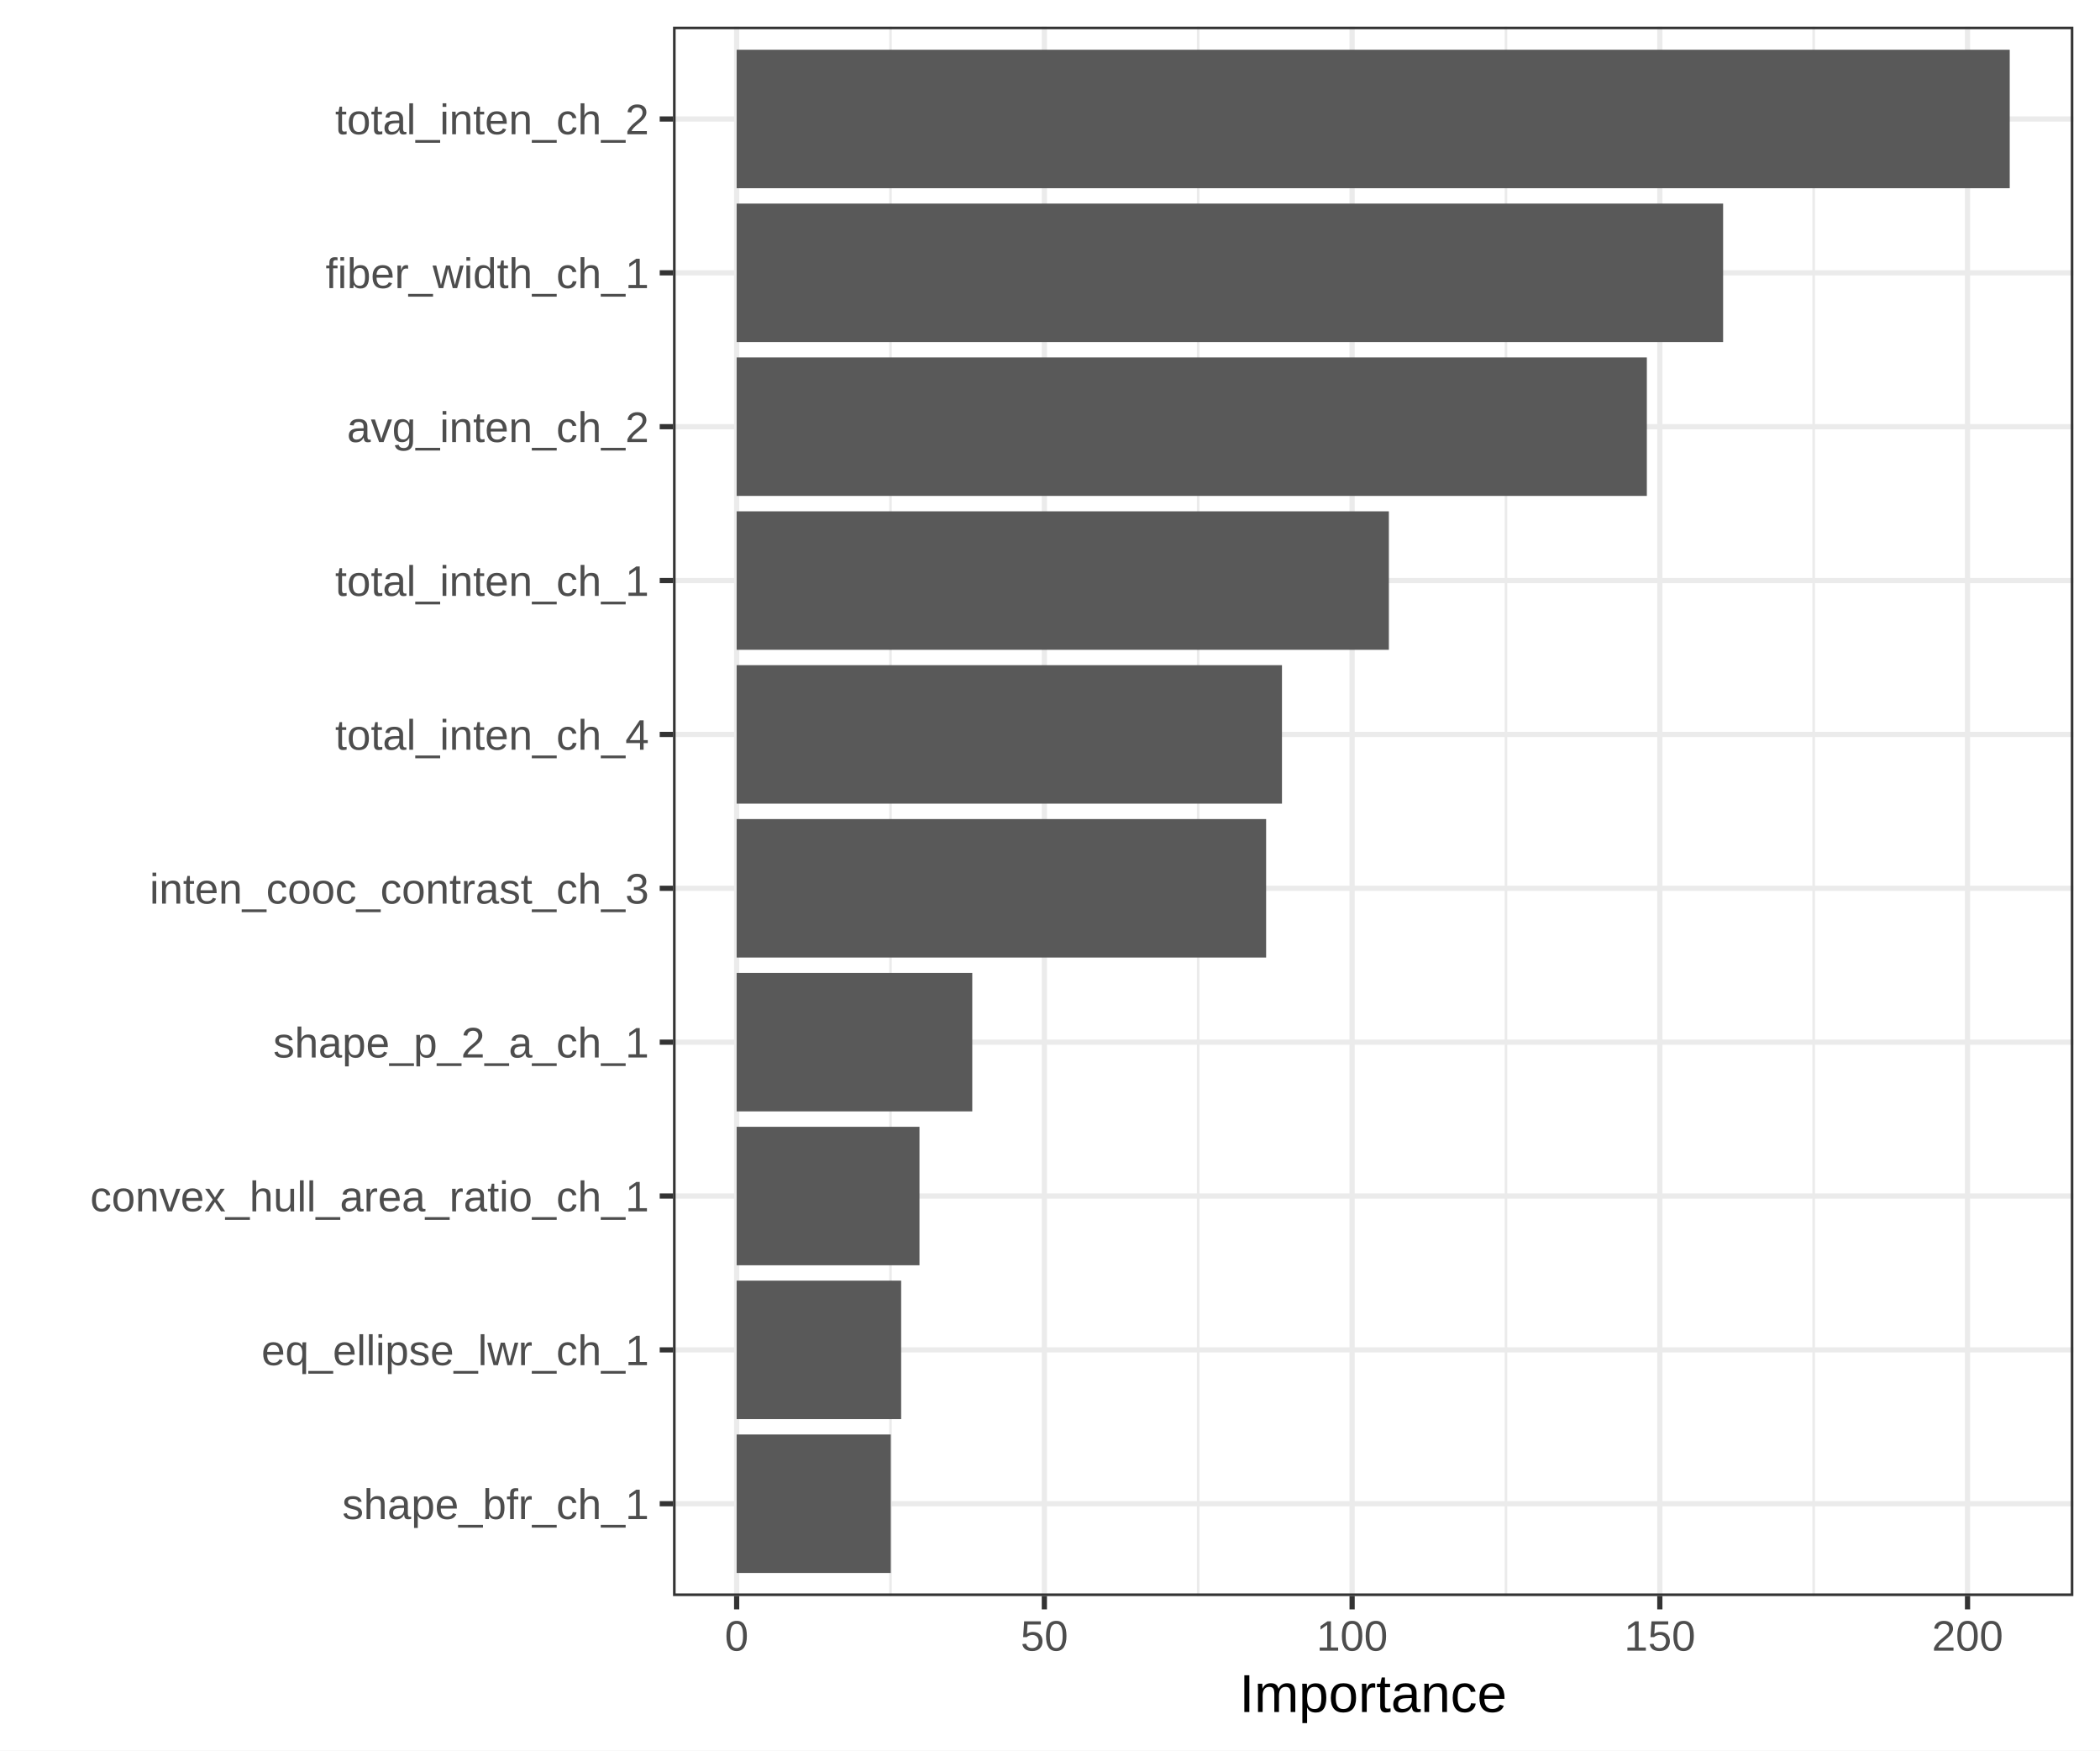
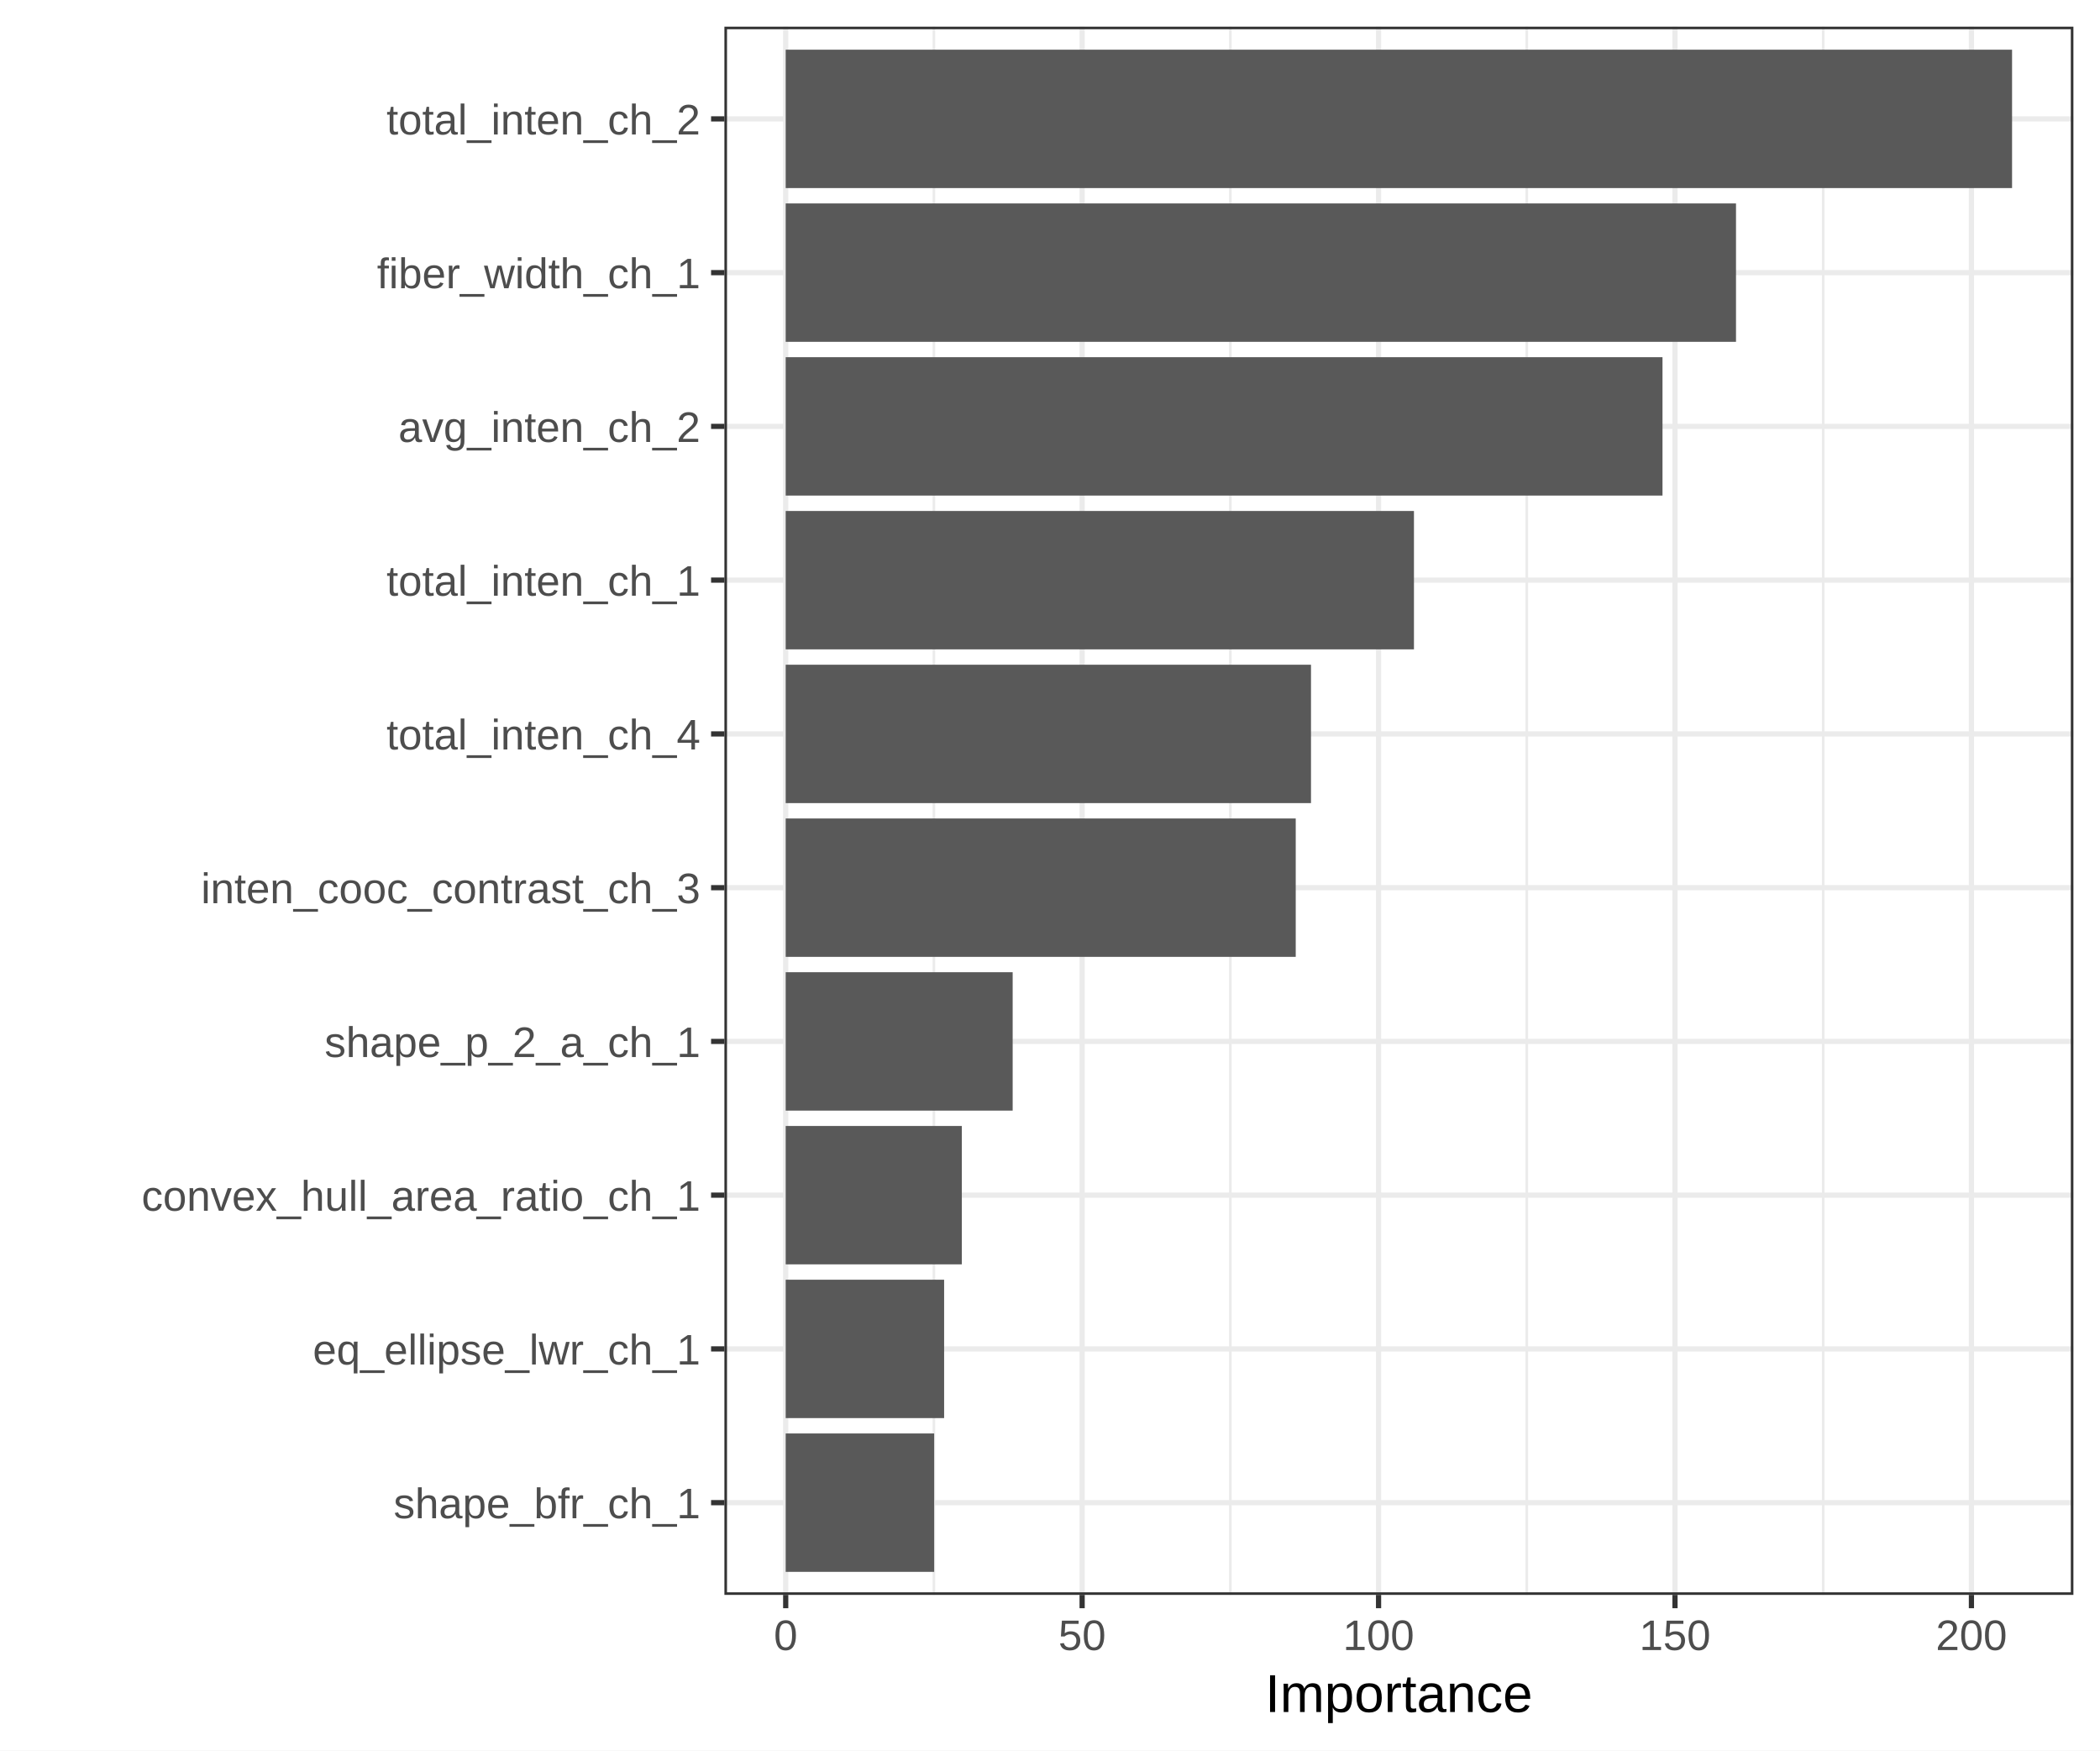
<svg xmlns="http://www.w3.org/2000/svg" class="svglite" width="432.00pt" height="360.00pt" viewBox="0 0 432.00 360.00">
  <defs>
    <style type="text/css">
    .svglite line, .svglite polyline, .svglite polygon, .svglite path, .svglite rect, .svglite circle {
      fill: none;
      stroke: #000000;
      stroke-linecap: round;
      stroke-linejoin: round;
      stroke-miterlimit: 10.00;
    }
  </style>
  </defs>
  <rect width="100%" height="100%" style="stroke: none; fill: none;" />
  <defs>
    <clipPath id="cpMC4wMHw0MzIuMDB8MC4wMHwzNjAuMDA=">
      <rect x="0.00" y="0.00" width="432.00" height="360.00" />
    </clipPath>
  </defs>
  <g clip-path="url(#cpMC4wMHw0MzIuMDB8MC4wMHwzNjAuMDA=)">
-     <rect x="0" y="0.00" width="432.00" height="360.00" style="stroke-width: 1.07; stroke: #FFFFFF; fill: #FFFFFF;" />
+     <rect x="0.00" y="0.00" width="432.00" height="360.00" style="stroke-width: 1.07; stroke: #FFFFFF; fill: #FFFFFF;" />
  </g>
  <defs>
-     <clipPath id="cpMTM4LjQ1fDQyNi41Mnw1LjQ4fDMyOC4yNQ==">
-       <rect x="138.45" y="5.48" width="288.07" height="322.77" />
+     <clipPath id="cpMTQ5LjAyfDQyNi41Mnw1LjQ4fDMyOC4wMQ==">
+       <rect x="149.02" y="5.48" width="277.51" height="322.53" />
    </clipPath>
  </defs>
-   <g clip-path="url(#cpMTM4LjQ1fDQyNi41Mnw1LjQ4fDMyOC4yNQ==)">
-     <rect x="138.45" y="5.48" width="288.07" height="322.77" style="stroke-width: 1.07; stroke: none; fill: #FFFFFF;" />
-     <polyline points="183.19,328.25 183.19,5.48 " style="stroke-width: 0.53; stroke: #EBEBEB; stroke-linecap: butt;" />
-     <polyline points="246.49,328.25 246.49,5.48 " style="stroke-width: 0.53; stroke: #EBEBEB; stroke-linecap: butt;" />
-     <polyline points="309.80,328.25 309.80,5.48 " style="stroke-width: 0.53; stroke: #EBEBEB; stroke-linecap: butt;" />
-     <polyline points="373.10,328.25 373.10,5.48 " style="stroke-width: 0.53; stroke: #EBEBEB; stroke-linecap: butt;" />
-     <polyline points="138.45,309.26 426.52,309.26 " style="stroke-width: 1.07; stroke: #EBEBEB; stroke-linecap: butt;" />
-     <polyline points="138.45,277.62 426.52,277.62 " style="stroke-width: 1.07; stroke: #EBEBEB; stroke-linecap: butt;" />
-     <polyline points="138.45,245.98 426.52,245.98 " style="stroke-width: 1.07; stroke: #EBEBEB; stroke-linecap: butt;" />
-     <polyline points="138.45,214.33 426.52,214.33 " style="stroke-width: 1.07; stroke: #EBEBEB; stroke-linecap: butt;" />
-     <polyline points="138.45,182.69 426.52,182.69 " style="stroke-width: 1.07; stroke: #EBEBEB; stroke-linecap: butt;" />
-     <polyline points="138.45,151.04 426.52,151.04 " style="stroke-width: 1.07; stroke: #EBEBEB; stroke-linecap: butt;" />
-     <polyline points="138.45,119.40 426.52,119.40 " style="stroke-width: 1.07; stroke: #EBEBEB; stroke-linecap: butt;" />
-     <polyline points="138.45,87.75 426.52,87.75 " style="stroke-width: 1.07; stroke: #EBEBEB; stroke-linecap: butt;" />
-     <polyline points="138.45,56.11 426.52,56.11 " style="stroke-width: 1.07; stroke: #EBEBEB; stroke-linecap: butt;" />
-     <polyline points="138.45,24.47 426.52,24.47 " style="stroke-width: 1.07; stroke: #EBEBEB; stroke-linecap: butt;" />
-     <polyline points="151.54,328.25 151.54,5.48 " style="stroke-width: 1.07; stroke: #EBEBEB; stroke-linecap: butt;" />
-     <polyline points="214.84,328.25 214.84,5.48 " style="stroke-width: 1.07; stroke: #EBEBEB; stroke-linecap: butt;" />
-     <polyline points="278.15,328.25 278.15,5.48 " style="stroke-width: 1.07; stroke: #EBEBEB; stroke-linecap: butt;" />
-     <polyline points="341.45,328.25 341.45,5.48 " style="stroke-width: 1.07; stroke: #EBEBEB; stroke-linecap: butt;" />
-     <polyline points="404.75,328.25 404.75,5.48 " style="stroke-width: 1.07; stroke: #EBEBEB; stroke-linecap: butt;" />
-     <rect x="151.54" y="10.23" width="261.89" height="28.48" style="stroke-width: 1.07; stroke: none; stroke-linecap: square; stroke-linejoin: miter; fill: #595959;" />
-     <rect x="151.54" y="41.87" width="202.93" height="28.48" style="stroke-width: 1.07; stroke: none; stroke-linecap: square; stroke-linejoin: miter; fill: #595959;" />
-     <rect x="151.54" y="73.51" width="187.24" height="28.48" style="stroke-width: 1.07; stroke: none; stroke-linecap: square; stroke-linejoin: miter; fill: #595959;" />
-     <rect x="151.54" y="105.16" width="134.17" height="28.48" style="stroke-width: 1.07; stroke: none; stroke-linecap: square; stroke-linejoin: miter; fill: #595959;" />
-     <rect x="151.54" y="136.80" width="112.18" height="28.48" style="stroke-width: 1.07; stroke: none; stroke-linecap: square; stroke-linejoin: miter; fill: #595959;" />
-     <rect x="151.54" y="168.45" width="108.92" height="28.48" style="stroke-width: 1.07; stroke: none; stroke-linecap: square; stroke-linejoin: miter; fill: #595959;" />
-     <rect x="151.54" y="200.09" width="48.47" height="28.48" style="stroke-width: 1.07; stroke: none; stroke-linecap: square; stroke-linejoin: miter; fill: #595959;" />
-     <rect x="151.54" y="231.74" width="37.61" height="28.48" style="stroke-width: 1.07; stroke: none; stroke-linecap: square; stroke-linejoin: miter; fill: #595959;" />
-     <rect x="151.54" y="263.38" width="33.84" height="28.48" style="stroke-width: 1.07; stroke: none; stroke-linecap: square; stroke-linejoin: miter; fill: #595959;" />
-     <rect x="151.54" y="295.02" width="31.70" height="28.48" style="stroke-width: 1.07; stroke: none; stroke-linecap: square; stroke-linejoin: miter; fill: #595959;" />
-     <rect x="138.45" y="5.48" width="288.07" height="322.77" style="stroke-width: 1.07; stroke: #333333;" />
+   <g clip-path="url(#cpMTQ5LjAyfDQyNi41Mnw1LjQ4fDMyOC4wMQ==)">
+     <rect x="149.02" y="5.48" width="277.51" height="322.53" style="stroke-width: 1.07; stroke: none; fill: #FFFFFF;" />
+     <polyline points="192.12,328.01 192.12,5.48 " style="stroke-width: 0.53; stroke: #EBEBEB; stroke-linecap: butt;" />
+     <polyline points="253.10,328.01 253.10,5.48 " style="stroke-width: 0.53; stroke: #EBEBEB; stroke-linecap: butt;" />
+     <polyline points="314.08,328.01 314.08,5.48 " style="stroke-width: 0.53; stroke: #EBEBEB; stroke-linecap: butt;" />
+     <polyline points="375.06,328.01 375.06,5.48 " style="stroke-width: 0.53; stroke: #EBEBEB; stroke-linecap: butt;" />
+     <polyline points="149.02,309.04 426.52,309.04 " style="stroke-width: 1.07; stroke: #EBEBEB; stroke-linecap: butt;" />
+     <polyline points="149.02,277.42 426.52,277.42 " style="stroke-width: 1.07; stroke: #EBEBEB; stroke-linecap: butt;" />
+     <polyline points="149.02,245.80 426.52,245.80 " style="stroke-width: 1.07; stroke: #EBEBEB; stroke-linecap: butt;" />
+     <polyline points="149.02,214.18 426.52,214.18 " style="stroke-width: 1.07; stroke: #EBEBEB; stroke-linecap: butt;" />
+     <polyline points="149.02,182.56 426.52,182.56 " style="stroke-width: 1.07; stroke: #EBEBEB; stroke-linecap: butt;" />
+     <polyline points="149.02,150.94 426.52,150.94 " style="stroke-width: 1.07; stroke: #EBEBEB; stroke-linecap: butt;" />
+     <polyline points="149.02,119.31 426.52,119.31 " style="stroke-width: 1.07; stroke: #EBEBEB; stroke-linecap: butt;" />
+     <polyline points="149.02,87.69 426.52,87.69 " style="stroke-width: 1.07; stroke: #EBEBEB; stroke-linecap: butt;" />
+     <polyline points="149.02,56.07 426.52,56.07 " style="stroke-width: 1.07; stroke: #EBEBEB; stroke-linecap: butt;" />
+     <polyline points="149.02,24.45 426.52,24.45 " style="stroke-width: 1.07; stroke: #EBEBEB; stroke-linecap: butt;" />
+     <polyline points="161.63,328.01 161.63,5.48 " style="stroke-width: 1.07; stroke: #EBEBEB; stroke-linecap: butt;" />
+     <polyline points="222.61,328.01 222.61,5.48 " style="stroke-width: 1.07; stroke: #EBEBEB; stroke-linecap: butt;" />
+     <polyline points="283.59,328.01 283.59,5.48 " style="stroke-width: 1.07; stroke: #EBEBEB; stroke-linecap: butt;" />
+     <polyline points="344.57,328.01 344.57,5.48 " style="stroke-width: 1.07; stroke: #EBEBEB; stroke-linecap: butt;" />
+     <polyline points="405.55,328.01 405.55,5.48 " style="stroke-width: 1.07; stroke: #EBEBEB; stroke-linecap: butt;" />
+     <rect x="161.63" y="10.22" width="252.28" height="28.46" style="stroke-width: 1.07; stroke: none; stroke-linecap: square; stroke-linejoin: miter; fill: #595959;" />
+     <rect x="161.63" y="41.84" width="195.49" height="28.46" style="stroke-width: 1.07; stroke: none; stroke-linecap: square; stroke-linejoin: miter; fill: #595959;" />
+     <rect x="161.63" y="73.46" width="180.37" height="28.46" style="stroke-width: 1.07; stroke: none; stroke-linecap: square; stroke-linejoin: miter; fill: #595959;" />
+     <rect x="161.63" y="105.09" width="129.24" height="28.46" style="stroke-width: 1.07; stroke: none; stroke-linecap: square; stroke-linejoin: miter; fill: #595959;" />
+     <rect x="161.63" y="136.71" width="108.06" height="28.46" style="stroke-width: 1.07; stroke: none; stroke-linecap: square; stroke-linejoin: miter; fill: #595959;" />
+     <rect x="161.63" y="168.33" width="104.92" height="28.46" style="stroke-width: 1.07; stroke: none; stroke-linecap: square; stroke-linejoin: miter; fill: #595959;" />
+     <rect x="161.63" y="199.95" width="46.69" height="28.46" style="stroke-width: 1.07; stroke: none; stroke-linecap: square; stroke-linejoin: miter; fill: #595959;" />
+     <rect x="161.63" y="231.57" width="36.23" height="28.46" style="stroke-width: 1.07; stroke: none; stroke-linecap: square; stroke-linejoin: miter; fill: #595959;" />
+     <rect x="161.63" y="263.19" width="32.59" height="28.46" style="stroke-width: 1.07; stroke: none; stroke-linecap: square; stroke-linejoin: miter; fill: #595959;" />
+     <rect x="161.63" y="294.81" width="30.54" height="28.46" style="stroke-width: 1.07; stroke: none; stroke-linecap: square; stroke-linejoin: miter; fill: #595959;" />
+     <rect x="149.02" y="5.48" width="277.51" height="322.53" style="stroke-width: 1.07; stroke: #333333;" />
  </g>
  <g clip-path="url(#cpMC4wMHw0MzIuMDB8MC4wMHwzNjAuMDA=)">
-     <text x="133.51" y="312.42" text-anchor="end" style="font-size: 8.80px; fill: #4D4D4D; font-family: Arial;" textLength="63.13px" lengthAdjust="spacingAndGlyphs">shape_bfr_ch_1</text>
-     <text x="133.51" y="280.77" text-anchor="end" style="font-size: 8.80px; fill: #4D4D4D; font-family: Arial;" textLength="79.74px" lengthAdjust="spacingAndGlyphs">eq_ellipse_lwr_ch_1</text>
-     <text x="133.51" y="249.13" text-anchor="end" style="font-size: 8.80px; fill: #4D4D4D; font-family: Arial;" textLength="114.98px" lengthAdjust="spacingAndGlyphs">convex_hull_area_ratio_ch_1</text>
-     <text x="133.51" y="217.49" text-anchor="end" style="font-size: 8.80px; fill: #4D4D4D; font-family: Arial;" textLength="77.34px" lengthAdjust="spacingAndGlyphs">shape_p_2_a_ch_1</text>
-     <text x="133.51" y="185.84" text-anchor="end" style="font-size: 8.80px; fill: #4D4D4D; font-family: Arial;" textLength="102.74px" lengthAdjust="spacingAndGlyphs">inten_cooc_contrast_ch_3</text>
-     <text x="133.51" y="154.20" text-anchor="end" style="font-size: 8.80px; fill: #4D4D4D; font-family: Arial;" textLength="64.58px" lengthAdjust="spacingAndGlyphs">total_inten_ch_4</text>
-     <text x="133.51" y="122.55" text-anchor="end" style="font-size: 8.80px; fill: #4D4D4D; font-family: Arial;" textLength="64.58px" lengthAdjust="spacingAndGlyphs">total_inten_ch_1</text>
-     <text x="133.51" y="90.91" text-anchor="end" style="font-size: 8.80px; fill: #4D4D4D; font-family: Arial;" textLength="62.15px" lengthAdjust="spacingAndGlyphs">avg_inten_ch_2</text>
-     <text x="133.51" y="59.26" text-anchor="end" style="font-size: 8.80px; fill: #4D4D4D; font-family: Arial;" textLength="66.53px" lengthAdjust="spacingAndGlyphs">fiber_width_ch_1</text>
-     <text x="133.51" y="27.62" text-anchor="end" style="font-size: 8.80px; fill: #4D4D4D; font-family: Arial;" textLength="64.58px" lengthAdjust="spacingAndGlyphs">total_inten_ch_2</text>
-     <polyline points="135.71,309.26 138.45,309.26 " style="stroke-width: 1.07; stroke: #333333; stroke-linecap: butt;" />
-     <polyline points="135.71,277.62 138.45,277.62 " style="stroke-width: 1.07; stroke: #333333; stroke-linecap: butt;" />
-     <polyline points="135.71,245.98 138.45,245.98 " style="stroke-width: 1.07; stroke: #333333; stroke-linecap: butt;" />
-     <polyline points="135.71,214.33 138.45,214.33 " style="stroke-width: 1.07; stroke: #333333; stroke-linecap: butt;" />
-     <polyline points="135.71,182.69 138.45,182.69 " style="stroke-width: 1.07; stroke: #333333; stroke-linecap: butt;" />
-     <polyline points="135.71,151.04 138.45,151.04 " style="stroke-width: 1.07; stroke: #333333; stroke-linecap: butt;" />
-     <polyline points="135.71,119.40 138.45,119.40 " style="stroke-width: 1.07; stroke: #333333; stroke-linecap: butt;" />
-     <polyline points="135.71,87.75 138.45,87.75 " style="stroke-width: 1.07; stroke: #333333; stroke-linecap: butt;" />
-     <polyline points="135.71,56.11 138.45,56.11 " style="stroke-width: 1.07; stroke: #333333; stroke-linecap: butt;" />
-     <polyline points="135.71,24.47 138.45,24.47 " style="stroke-width: 1.07; stroke: #333333; stroke-linecap: butt;" />
-     <polyline points="151.54,330.99 151.54,328.25 " style="stroke-width: 1.07; stroke: #333333; stroke-linecap: butt;" />
-     <polyline points="214.84,330.99 214.84,328.25 " style="stroke-width: 1.07; stroke: #333333; stroke-linecap: butt;" />
-     <polyline points="278.15,330.99 278.15,328.25 " style="stroke-width: 1.07; stroke: #333333; stroke-linecap: butt;" />
-     <polyline points="341.45,330.99 341.45,328.25 " style="stroke-width: 1.07; stroke: #333333; stroke-linecap: butt;" />
-     <polyline points="404.75,330.99 404.75,328.25 " style="stroke-width: 1.07; stroke: #333333; stroke-linecap: butt;" />
-     <text x="151.54" y="339.49" text-anchor="middle" style="font-size: 8.80px; fill: #4D4D4D; font-family: Arial;" textLength="4.90px" lengthAdjust="spacingAndGlyphs">0</text>
-     <text x="214.84" y="339.49" text-anchor="middle" style="font-size: 8.80px; fill: #4D4D4D; font-family: Arial;" textLength="9.79px" lengthAdjust="spacingAndGlyphs">50</text>
-     <text x="278.15" y="339.49" text-anchor="middle" style="font-size: 8.80px; fill: #4D4D4D; font-family: Arial;" textLength="14.69px" lengthAdjust="spacingAndGlyphs">100</text>
-     <text x="341.45" y="339.49" text-anchor="middle" style="font-size: 8.80px; fill: #4D4D4D; font-family: Arial;" textLength="14.69px" lengthAdjust="spacingAndGlyphs">150</text>
-     <text x="404.75" y="339.49" text-anchor="middle" style="font-size: 8.80px; fill: #4D4D4D; font-family: Arial;" textLength="14.69px" lengthAdjust="spacingAndGlyphs">200</text>
-     <text x="282.48" y="352.10" text-anchor="middle" style="font-size: 11.00px; font-family: Arial;" textLength="55.04px" lengthAdjust="spacingAndGlyphs">Importance</text>
+     <text x="144.08" y="312.25" text-anchor="end" style="font-size: 8.80px; fill: #4D4D4D; font-family: Liberation Sans;" textLength="68.05px" lengthAdjust="spacingAndGlyphs">shape_bfr_ch_1</text>
+     <text x="144.08" y="280.63" text-anchor="end" style="font-size: 8.80px; fill: #4D4D4D; font-family: Liberation Sans;" textLength="86.21px" lengthAdjust="spacingAndGlyphs">eq_ellipse_lwr_ch_1</text>
+     <text x="144.08" y="249.01" text-anchor="end" style="font-size: 8.80px; fill: #4D4D4D; font-family: Liberation Sans;" textLength="125.42px" lengthAdjust="spacingAndGlyphs">convex_hull_area_ratio_ch_1</text>
+     <text x="144.08" y="217.39" text-anchor="end" style="font-size: 8.80px; fill: #4D4D4D; font-family: Liberation Sans;" textLength="81.13px" lengthAdjust="spacingAndGlyphs">shape_p_2_a_ch_1</text>
+     <text x="144.08" y="185.76" text-anchor="end" style="font-size: 8.80px; fill: #4D4D4D; font-family: Liberation Sans;" textLength="112.80px" lengthAdjust="spacingAndGlyphs">inten_cooc_contrast_ch_3</text>
+     <text x="144.08" y="154.14" text-anchor="end" style="font-size: 8.80px; fill: #4D4D4D; font-family: Liberation Sans;" textLength="71.78px" lengthAdjust="spacingAndGlyphs">total_inten_ch_4</text>
+     <text x="144.08" y="122.52" text-anchor="end" style="font-size: 8.80px; fill: #4D4D4D; font-family: Liberation Sans;" textLength="71.78px" lengthAdjust="spacingAndGlyphs">total_inten_ch_1</text>
+     <text x="144.08" y="90.90" text-anchor="end" style="font-size: 8.80px; fill: #4D4D4D; font-family: Liberation Sans;" textLength="67.85px" lengthAdjust="spacingAndGlyphs">avg_inten_ch_2</text>
+     <text x="144.08" y="59.28" text-anchor="end" style="font-size: 8.80px; fill: #4D4D4D; font-family: Liberation Sans;" textLength="73.61px" lengthAdjust="spacingAndGlyphs">fiber_width_ch_1</text>
+     <text x="144.08" y="27.66" text-anchor="end" style="font-size: 8.80px; fill: #4D4D4D; font-family: Liberation Sans;" textLength="71.78px" lengthAdjust="spacingAndGlyphs">total_inten_ch_2</text>
+     <polyline points="146.28,309.04 149.02,309.04 " style="stroke-width: 1.07; stroke: #333333; stroke-linecap: butt;" />
+     <polyline points="146.28,277.42 149.02,277.42 " style="stroke-width: 1.07; stroke: #333333; stroke-linecap: butt;" />
+     <polyline points="146.28,245.80 149.02,245.80 " style="stroke-width: 1.07; stroke: #333333; stroke-linecap: butt;" />
+     <polyline points="146.28,214.18 149.02,214.18 " style="stroke-width: 1.07; stroke: #333333; stroke-linecap: butt;" />
+     <polyline points="146.28,182.56 149.02,182.56 " style="stroke-width: 1.07; stroke: #333333; stroke-linecap: butt;" />
+     <polyline points="146.28,150.94 149.02,150.94 " style="stroke-width: 1.07; stroke: #333333; stroke-linecap: butt;" />
+     <polyline points="146.28,119.31 149.02,119.31 " style="stroke-width: 1.07; stroke: #333333; stroke-linecap: butt;" />
+     <polyline points="146.28,87.69 149.02,87.69 " style="stroke-width: 1.07; stroke: #333333; stroke-linecap: butt;" />
+     <polyline points="146.28,56.07 149.02,56.07 " style="stroke-width: 1.07; stroke: #333333; stroke-linecap: butt;" />
+     <polyline points="146.28,24.45 149.02,24.45 " style="stroke-width: 1.07; stroke: #333333; stroke-linecap: butt;" />
+     <polyline points="161.63,330.75 161.63,328.01 " style="stroke-width: 1.07; stroke: #333333; stroke-linecap: butt;" />
+     <polyline points="222.61,330.75 222.61,328.01 " style="stroke-width: 1.07; stroke: #333333; stroke-linecap: butt;" />
+     <polyline points="283.59,330.75 283.59,328.01 " style="stroke-width: 1.07; stroke: #333333; stroke-linecap: butt;" />
+     <polyline points="344.57,330.75 344.57,328.01 " style="stroke-width: 1.07; stroke: #333333; stroke-linecap: butt;" />
+     <polyline points="405.55,330.75 405.55,328.01 " style="stroke-width: 1.07; stroke: #333333; stroke-linecap: butt;" />
+     <text x="161.63" y="339.36" text-anchor="middle" style="font-size: 8.80px; fill: #4D4D4D; font-family: Liberation Sans;" textLength="5.59px" lengthAdjust="spacingAndGlyphs">0</text>
+     <text x="222.61" y="339.36" text-anchor="middle" style="font-size: 8.80px; fill: #4D4D4D; font-family: Liberation Sans;" textLength="11.19px" lengthAdjust="spacingAndGlyphs">50</text>
+     <text x="283.59" y="339.36" text-anchor="middle" style="font-size: 8.80px; fill: #4D4D4D; font-family: Liberation Sans;" textLength="16.78px" lengthAdjust="spacingAndGlyphs">100</text>
+     <text x="344.57" y="339.36" text-anchor="middle" style="font-size: 8.80px; fill: #4D4D4D; font-family: Liberation Sans;" textLength="16.78px" lengthAdjust="spacingAndGlyphs">150</text>
+     <text x="405.55" y="339.36" text-anchor="middle" style="font-size: 8.80px; fill: #4D4D4D; font-family: Liberation Sans;" textLength="16.78px" lengthAdjust="spacingAndGlyphs">200</text>
+     <text x="287.77" y="352.10" text-anchor="middle" style="font-size: 11.00px; font-family: Liberation Sans;" textLength="63.04px" lengthAdjust="spacingAndGlyphs">Importance</text>
  </g>
</svg>
